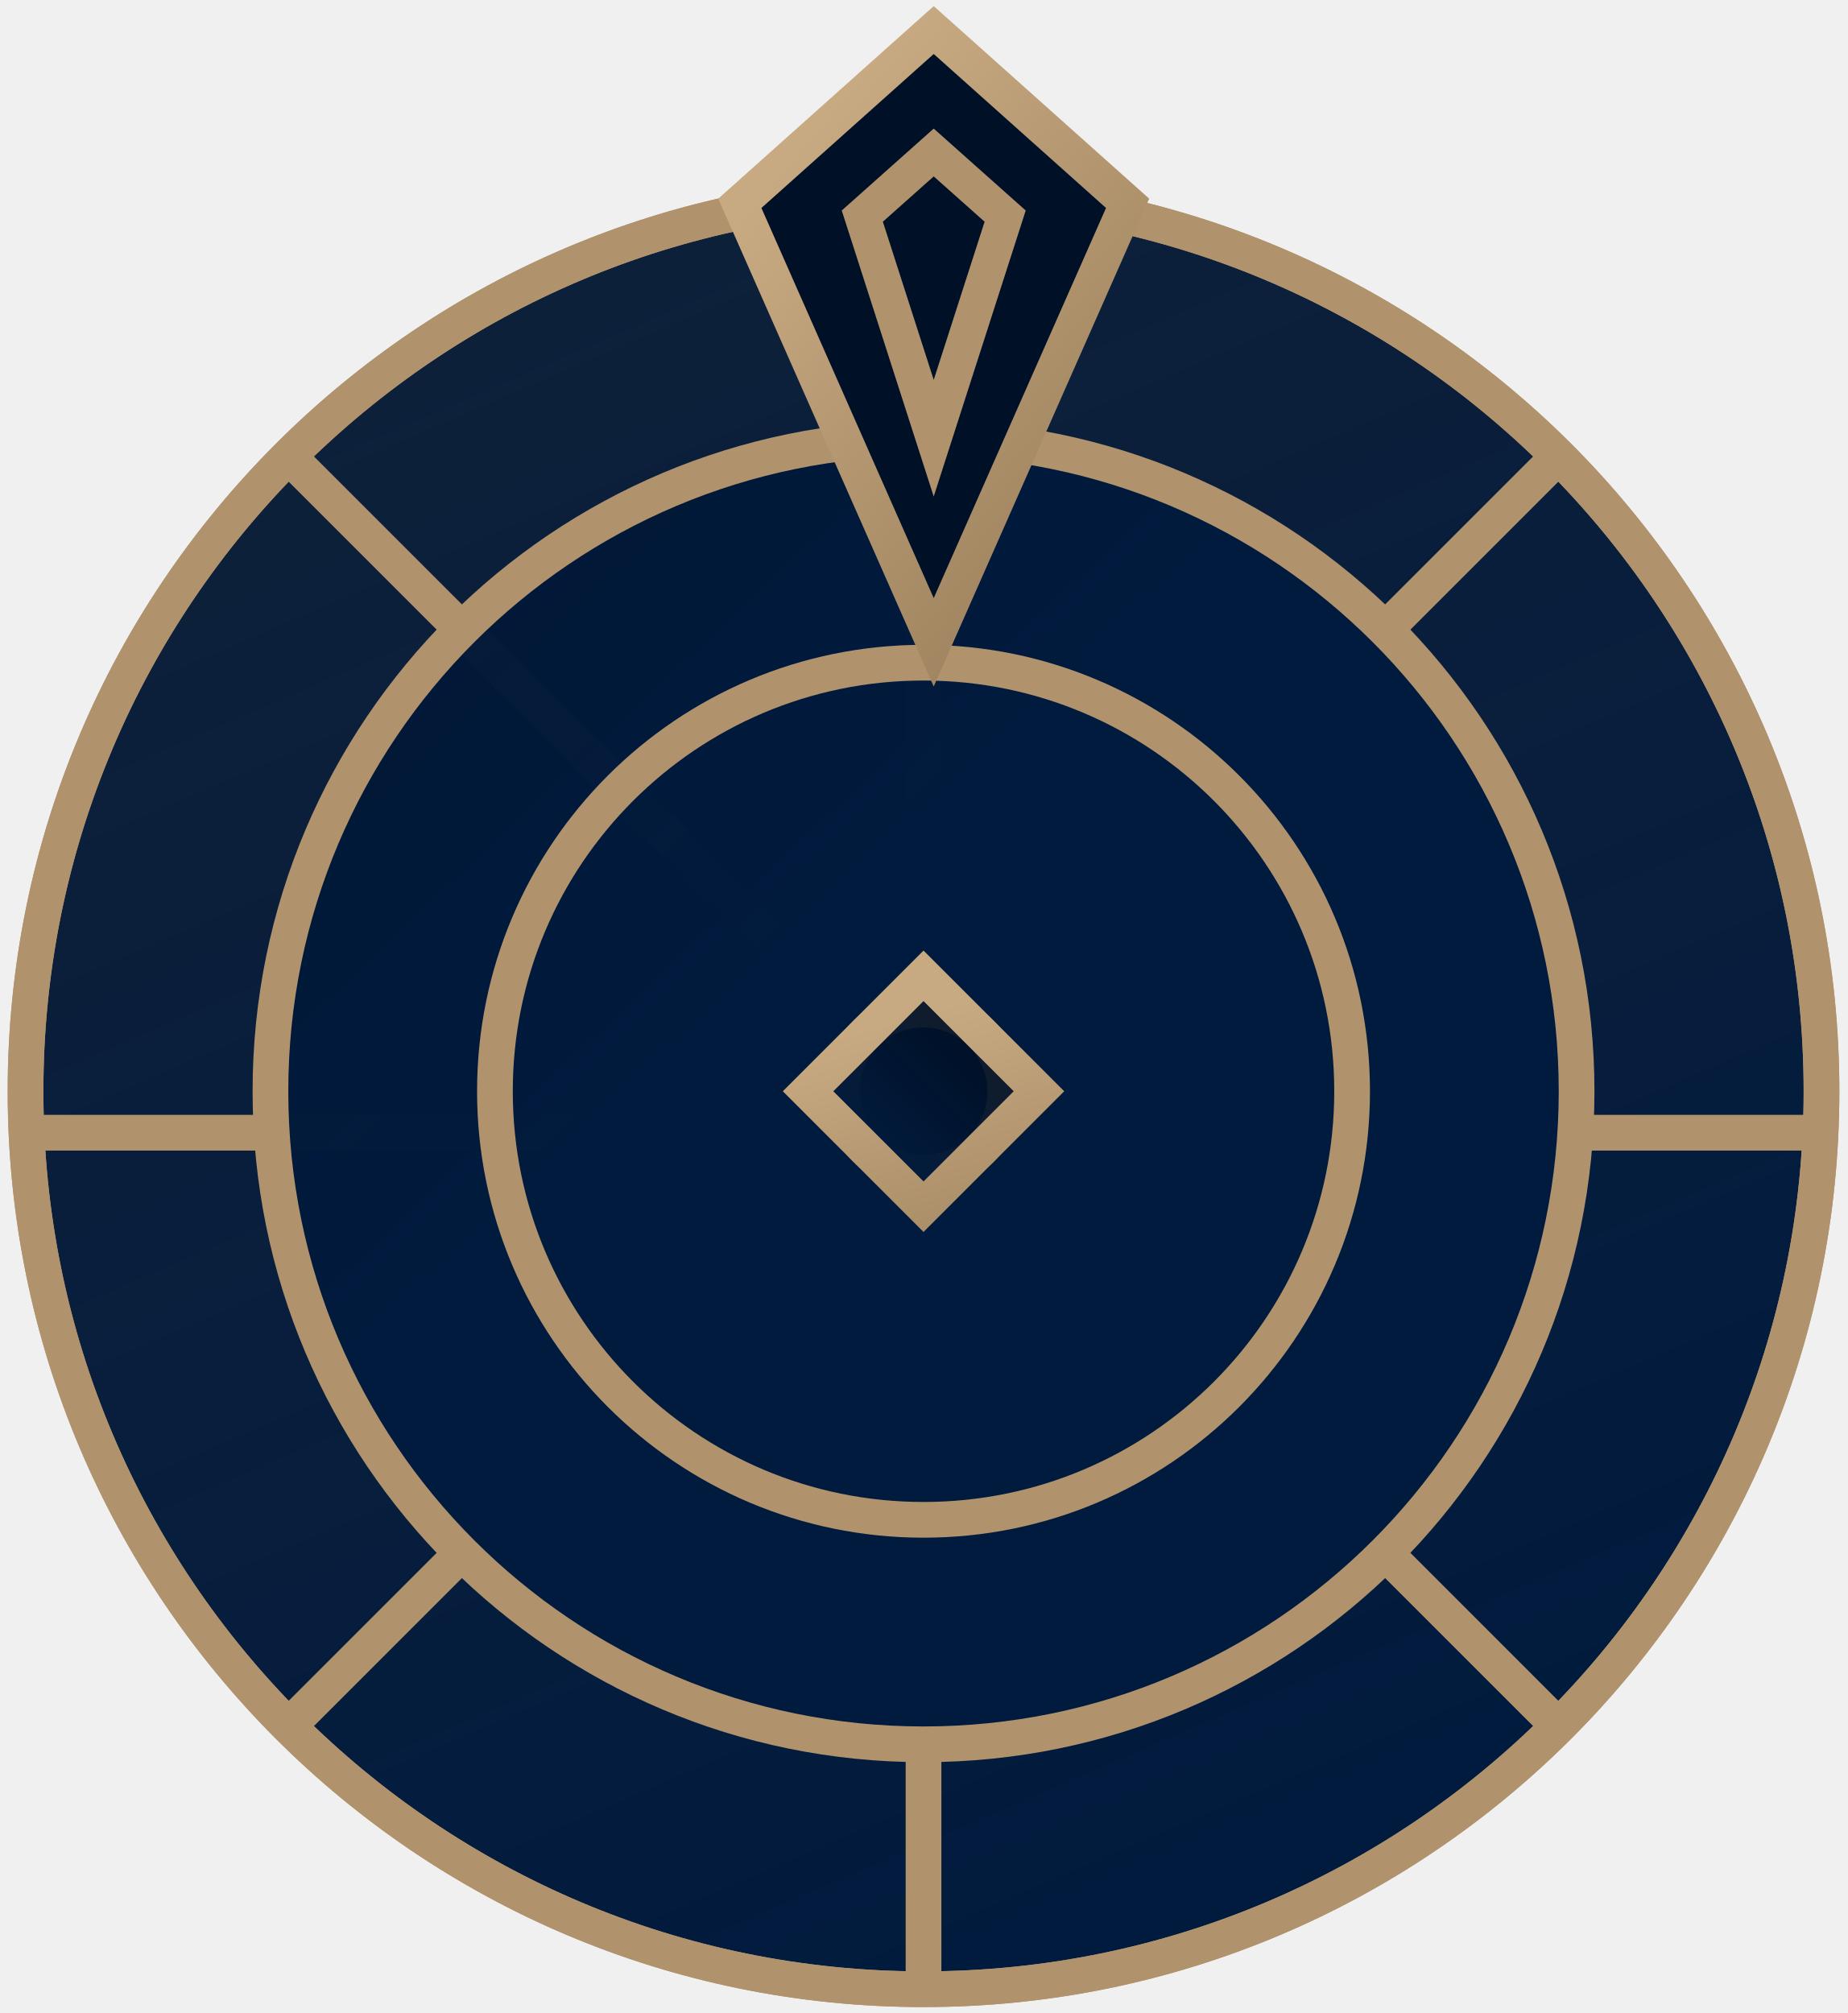
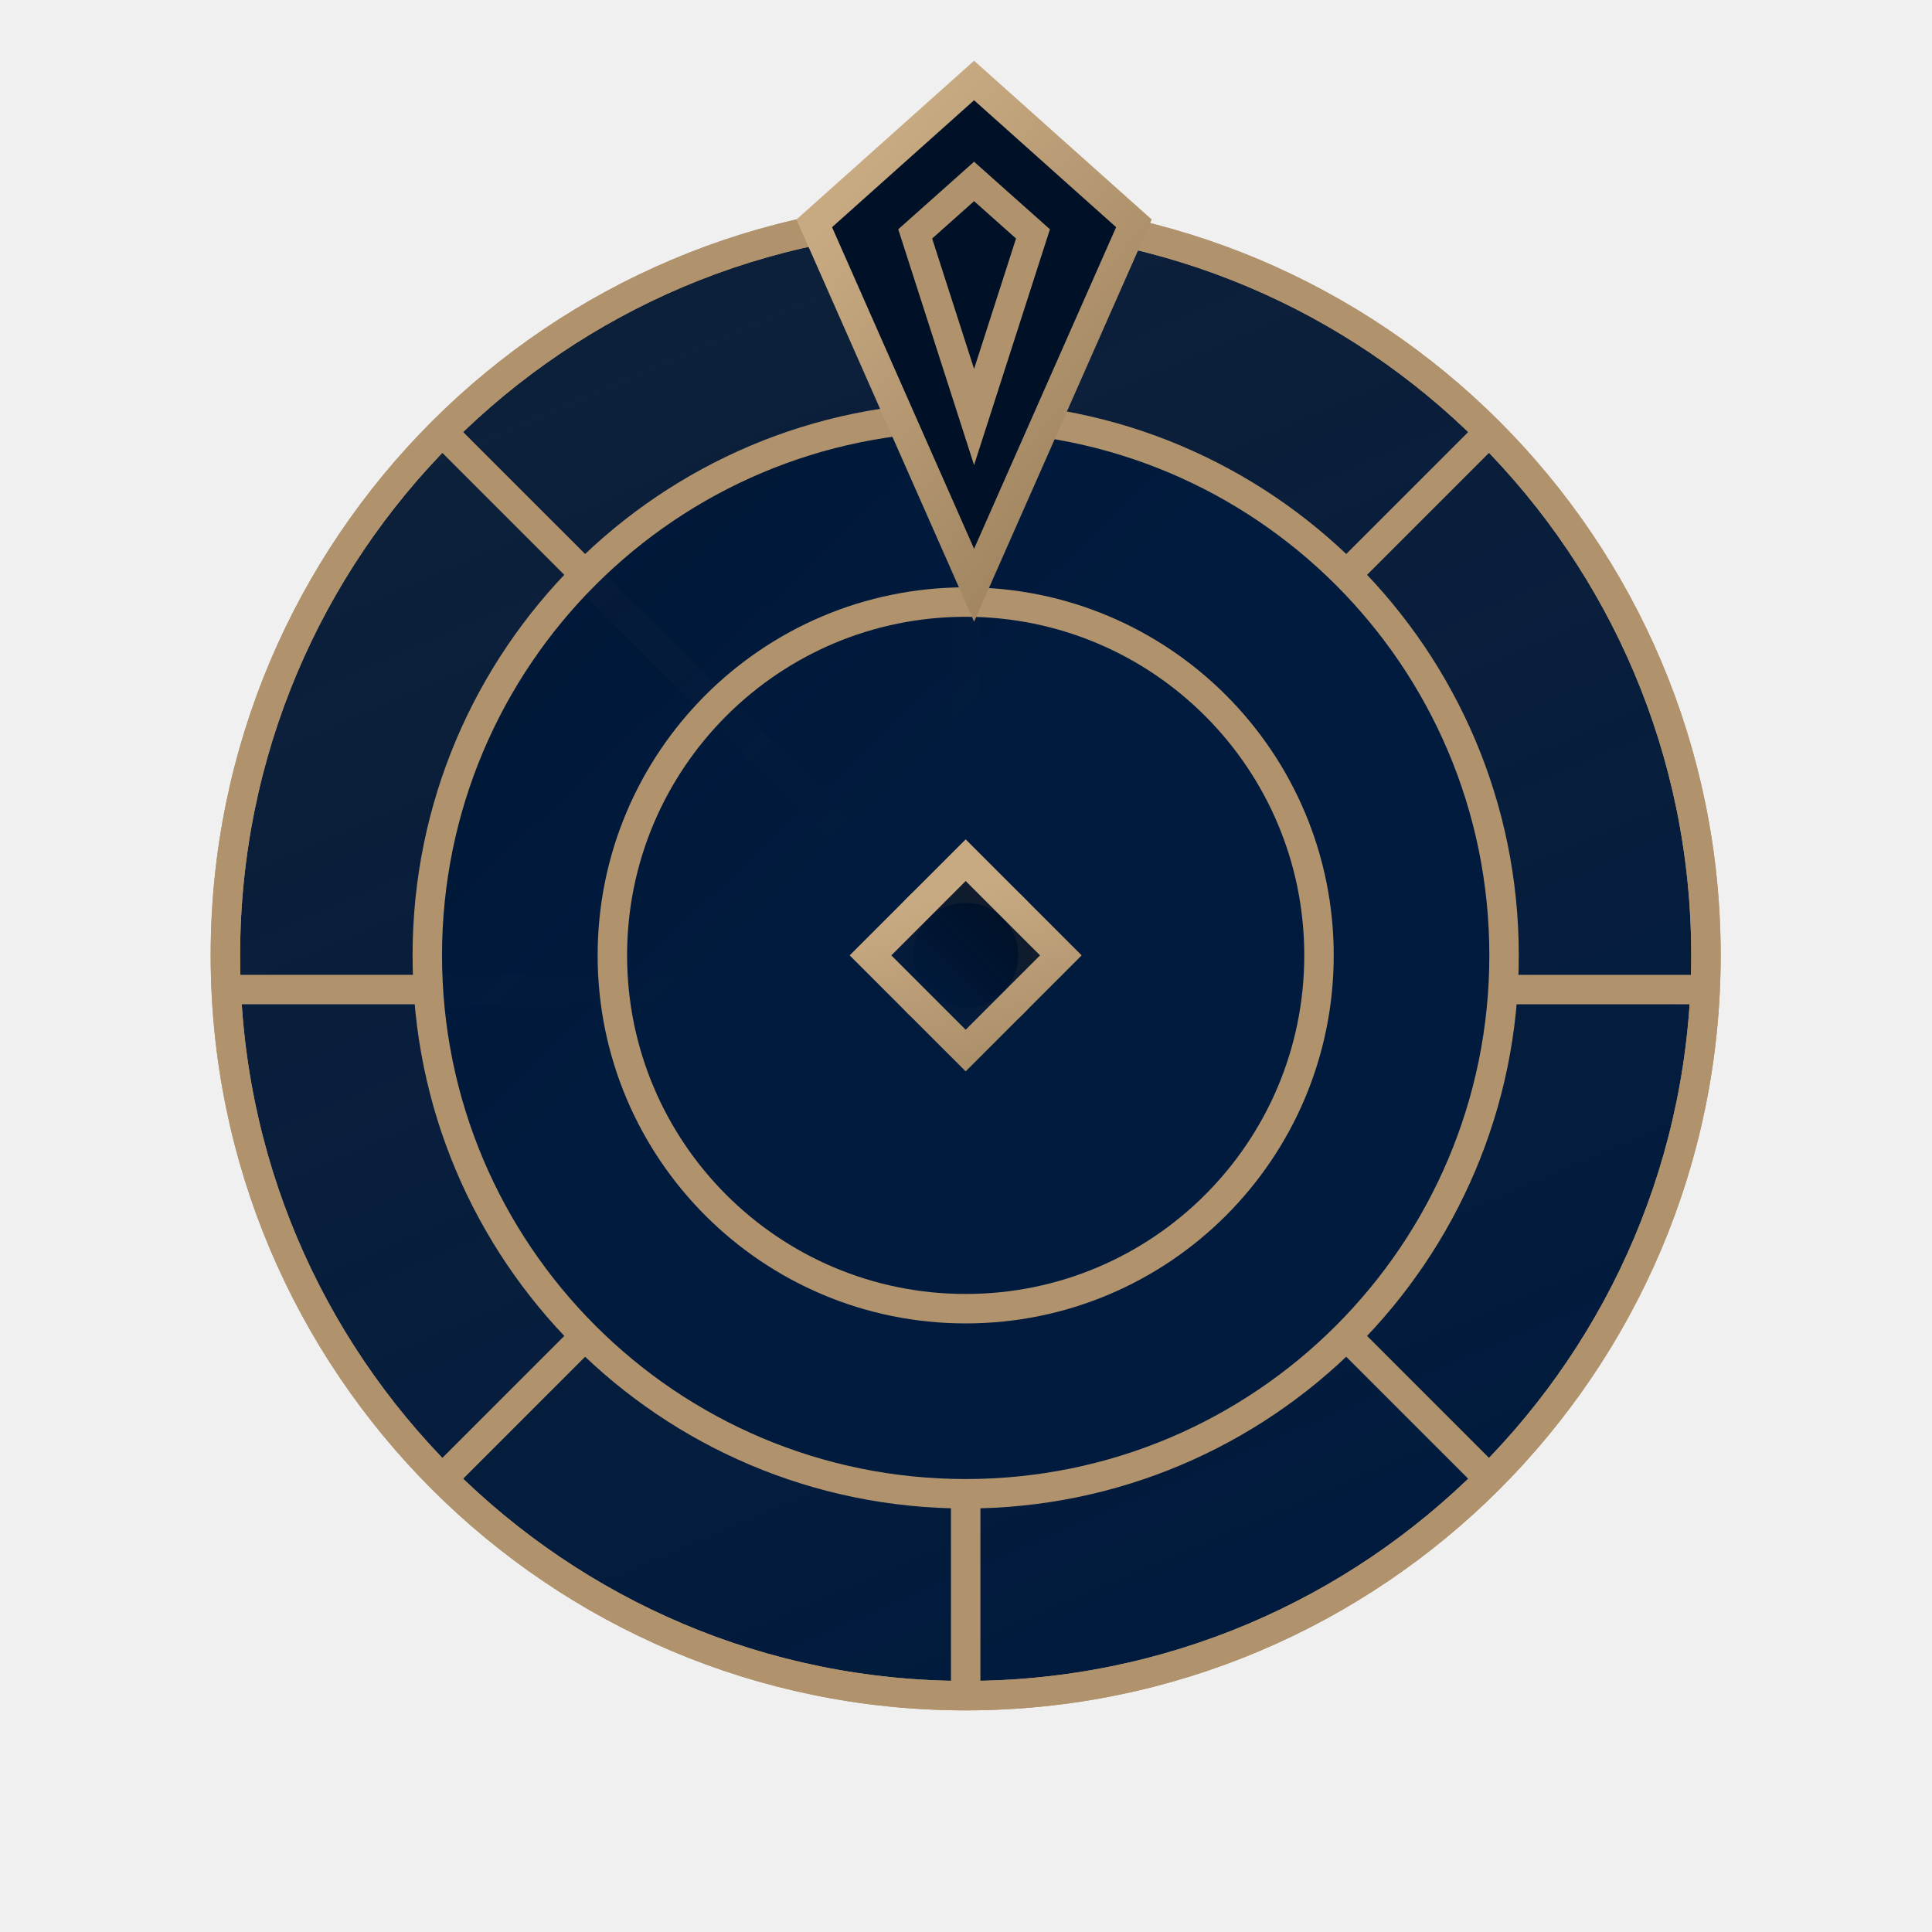
- <svg xmlns="http://www.w3.org/2000/svg" xmlns:xlink="http://www.w3.org/1999/xlink" width="123px" height="134px" viewBox="0 0 123 134" version="1.1">
+ <svg xmlns="http://www.w3.org/2000/svg" xmlns:xlink="http://www.w3.org/1999/xlink" width="120px" height="120px" viewBox="0 0 120 120" version="1.1">
  <defs>
    <linearGradient x1="-17.241%" y1="-56.359%" x2="50%" y2="100%" id="linearGradient-1">
      <stop stop-color="#000F24" stop-opacity="0.9" offset="0%" />
      <stop stop-color="#011B3E" offset="100%" />
    </linearGradient>
    <linearGradient x1="-50.085%" y1="-49.005%" x2="36.804%" y2="42.789%" id="linearGradient-2">
      <stop stop-color="#000F24" stop-opacity="0.9" offset="0%" />
      <stop stop-color="#011B3E" offset="100%" />
    </linearGradient>
-     <circle id="path-3" cx="59.774" cy="59.774" r="59.774" />
+     <circle id="path-3" cx="45.98" cy="45.98" r="45.98" />
    <linearGradient x1="39.624%" y1="0%" x2="176.665%" y2="178.389%" id="linearGradient-5">
      <stop stop-color="#C8AA82" offset="0%" />
      <stop stop-color="#7C6341" offset="79.666%" />
      <stop stop-color="#AFA286" offset="100%" />
    </linearGradient>
    <linearGradient x1="50%" y1="3.41%" x2="50%" y2="100%" id="linearGradient-6">
      <stop stop-color="#000F24" stop-opacity="0.9" offset="0%" />
      <stop stop-color="#011B3E" offset="100%" />
    </linearGradient>
    <linearGradient x1="24.133%" y1="0%" x2="349.233%" y2="179.944%" id="linearGradient-7">
      <stop stop-color="#C8AA82" offset="0%" />
      <stop stop-color="#7C6341" offset="91.341%" />
      <stop stop-color="#AFA286" offset="100%" />
    </linearGradient>
  </defs>
-   <g id="Game" stroke="none" stroke-width="1" fill="none" fill-rule="evenodd">
-     <g id="WE_games_lw" transform="translate(-661, -384)">
-       <g id="Group" transform="translate(638, 373)">
-         <g id="Group" transform="translate(6.5, 6.5)">
-           <g id="Group" transform="translate(18.2, 6.5)">
-             <g id="icon" transform="translate(0, 10.868)">
-               <circle id="Oval" stroke="#B0936D" stroke-width="2.377" fill="url(#linearGradient-1)" cx="59.774" cy="59.774" r="59.774" />
-               <line x1="17.507" y1="17.507" x2="102.041" y2="102.041" id="Path-4" stroke="#B0936D" stroke-width="2.377" />
-               <line x1="102.041" y1="17.507" x2="17.507" y2="102.041" id="Path-4" stroke="#B0936D" stroke-width="2.377" />
-               <line x1="119.548" y1="62.534" x2="2.46868392e-12" y2="62.534" id="Path-5" stroke="#B0936D" stroke-width="2.377" />
-               <line x1="59.774" y1="119.548" x2="59.774" y2="0" id="Path-5" stroke="#B0936D" stroke-width="2.377" />
-               <circle id="Oval" stroke="#B0936D" stroke-width="2.377" fill="url(#linearGradient-2)" cx="59.774" cy="59.774" r="43.472" />
-               <circle id="Oval" stroke="#B0936D" stroke-width="2.377" cx="59.774" cy="59.774" r="28.529" />
-               <circle id="Oval" stroke="#B0936D" stroke-width="2.377" cx="59.774" cy="59.774" r="5.434" />
-               <path d="" id="Path-7" stroke="#979797" stroke-width="1.359" />
-               <g id="mark" transform="translate(0, 0)">
-                 <mask id="mask-4" fill="white">
-                   <use xlink:href="#path-3" />
-                 </mask>
-                 <g id="Mask" />
-               </g>
-               <circle id="Oval" stroke="#B0936D" stroke-width="2.377" cx="59.774" cy="59.774" r="59.774" />
-             </g>
-             <polygon id="Path-8" stroke="url(#linearGradient-5)" stroke-width="2.377" fill="#001127" points="60.453 40.755 73.359 11.534 60.453 -5.69124175e-15 47.547 11.534" />
-             <rect id="Rectangle" stroke="url(#linearGradient-7)" stroke-width="2.377" fill="url(#linearGradient-6)" transform="translate(59.774, 70.642) rotate(-315) translate(-59.774, -70.642) " x="54.34" y="65.208" width="10.868" height="10.868" />
-             <polygon id="Path-8" stroke="#B0936D" stroke-width="2.377" fill="#001127" points="60.453 27.17 65.208 12.386 60.453 8.151 55.699 12.386" />
-           </g>
+   <g id="game_icon_lucky" stroke="none" stroke-width="1" fill="none" fill-rule="evenodd">
+     <g id="Group" transform="translate(14, 5)">
+       <g id="icon" transform="translate(0, 8.36)">
+         <circle id="Oval" stroke="#B0936D" stroke-width="1.829" fill="url(#linearGradient-1)" cx="45.98" cy="45.98" r="45.98" />
+         <line x1="13.467" y1="13.467" x2="78.493" y2="78.493" id="Path-4" stroke="#B0936D" stroke-width="1.829" />
+         <line x1="78.493" y1="13.467" x2="13.467" y2="78.493" id="Path-4" stroke="#B0936D" stroke-width="1.829" />
+         <line x1="91.96" y1="48.103" x2="1.89898763e-12" y2="48.103" id="Path-5" stroke="#B0936D" stroke-width="1.829" />
+         <line x1="45.98" y1="91.96" x2="45.98" y2="0" id="Path-5" stroke="#B0936D" stroke-width="1.829" />
+         <circle id="Oval" stroke="#B0936D" stroke-width="1.829" fill="url(#linearGradient-2)" cx="45.98" cy="45.98" r="33.44" />
+         <circle id="Oval" stroke="#B0936D" stroke-width="1.829" cx="45.98" cy="45.98" r="21.945" />
+         <circle id="Oval" stroke="#B0936D" stroke-width="1.829" cx="45.98" cy="45.98" r="4.18" />
+         <path d="" id="Path-7" stroke="#979797" stroke-width="1.045" />
+         <g id="mark" transform="translate(0, 0)">
+           <mask id="mask-4" fill="white">
+             <use xlink:href="#path-3" />
+           </mask>
+           <g id="Mask" />
        </g>
+         <circle id="Oval" stroke="#B0936D" stroke-width="1.829" cx="45.98" cy="45.98" r="45.98" />
      </g>
+       <polygon id="Path-8" stroke="url(#linearGradient-5)" stroke-width="1.829" fill="#001127" points="46.502 31.35 56.43 8.872 46.502 -4.37787827e-15 36.575 8.872" />
+       <rect id="Rectangle" stroke="url(#linearGradient-7)" stroke-width="1.829" fill="url(#linearGradient-6)" transform="translate(45.98, 54.34) rotate(-315) translate(-45.98, -54.34) " x="41.8" y="50.16" width="8.36" height="8.36" />
+       <polygon id="Path-8" stroke="#B0936D" stroke-width="1.829" fill="#001127" points="46.502 20.9 50.16 9.528 46.502 6.27 42.845 9.528" />
    </g>
  </g>
</svg>
